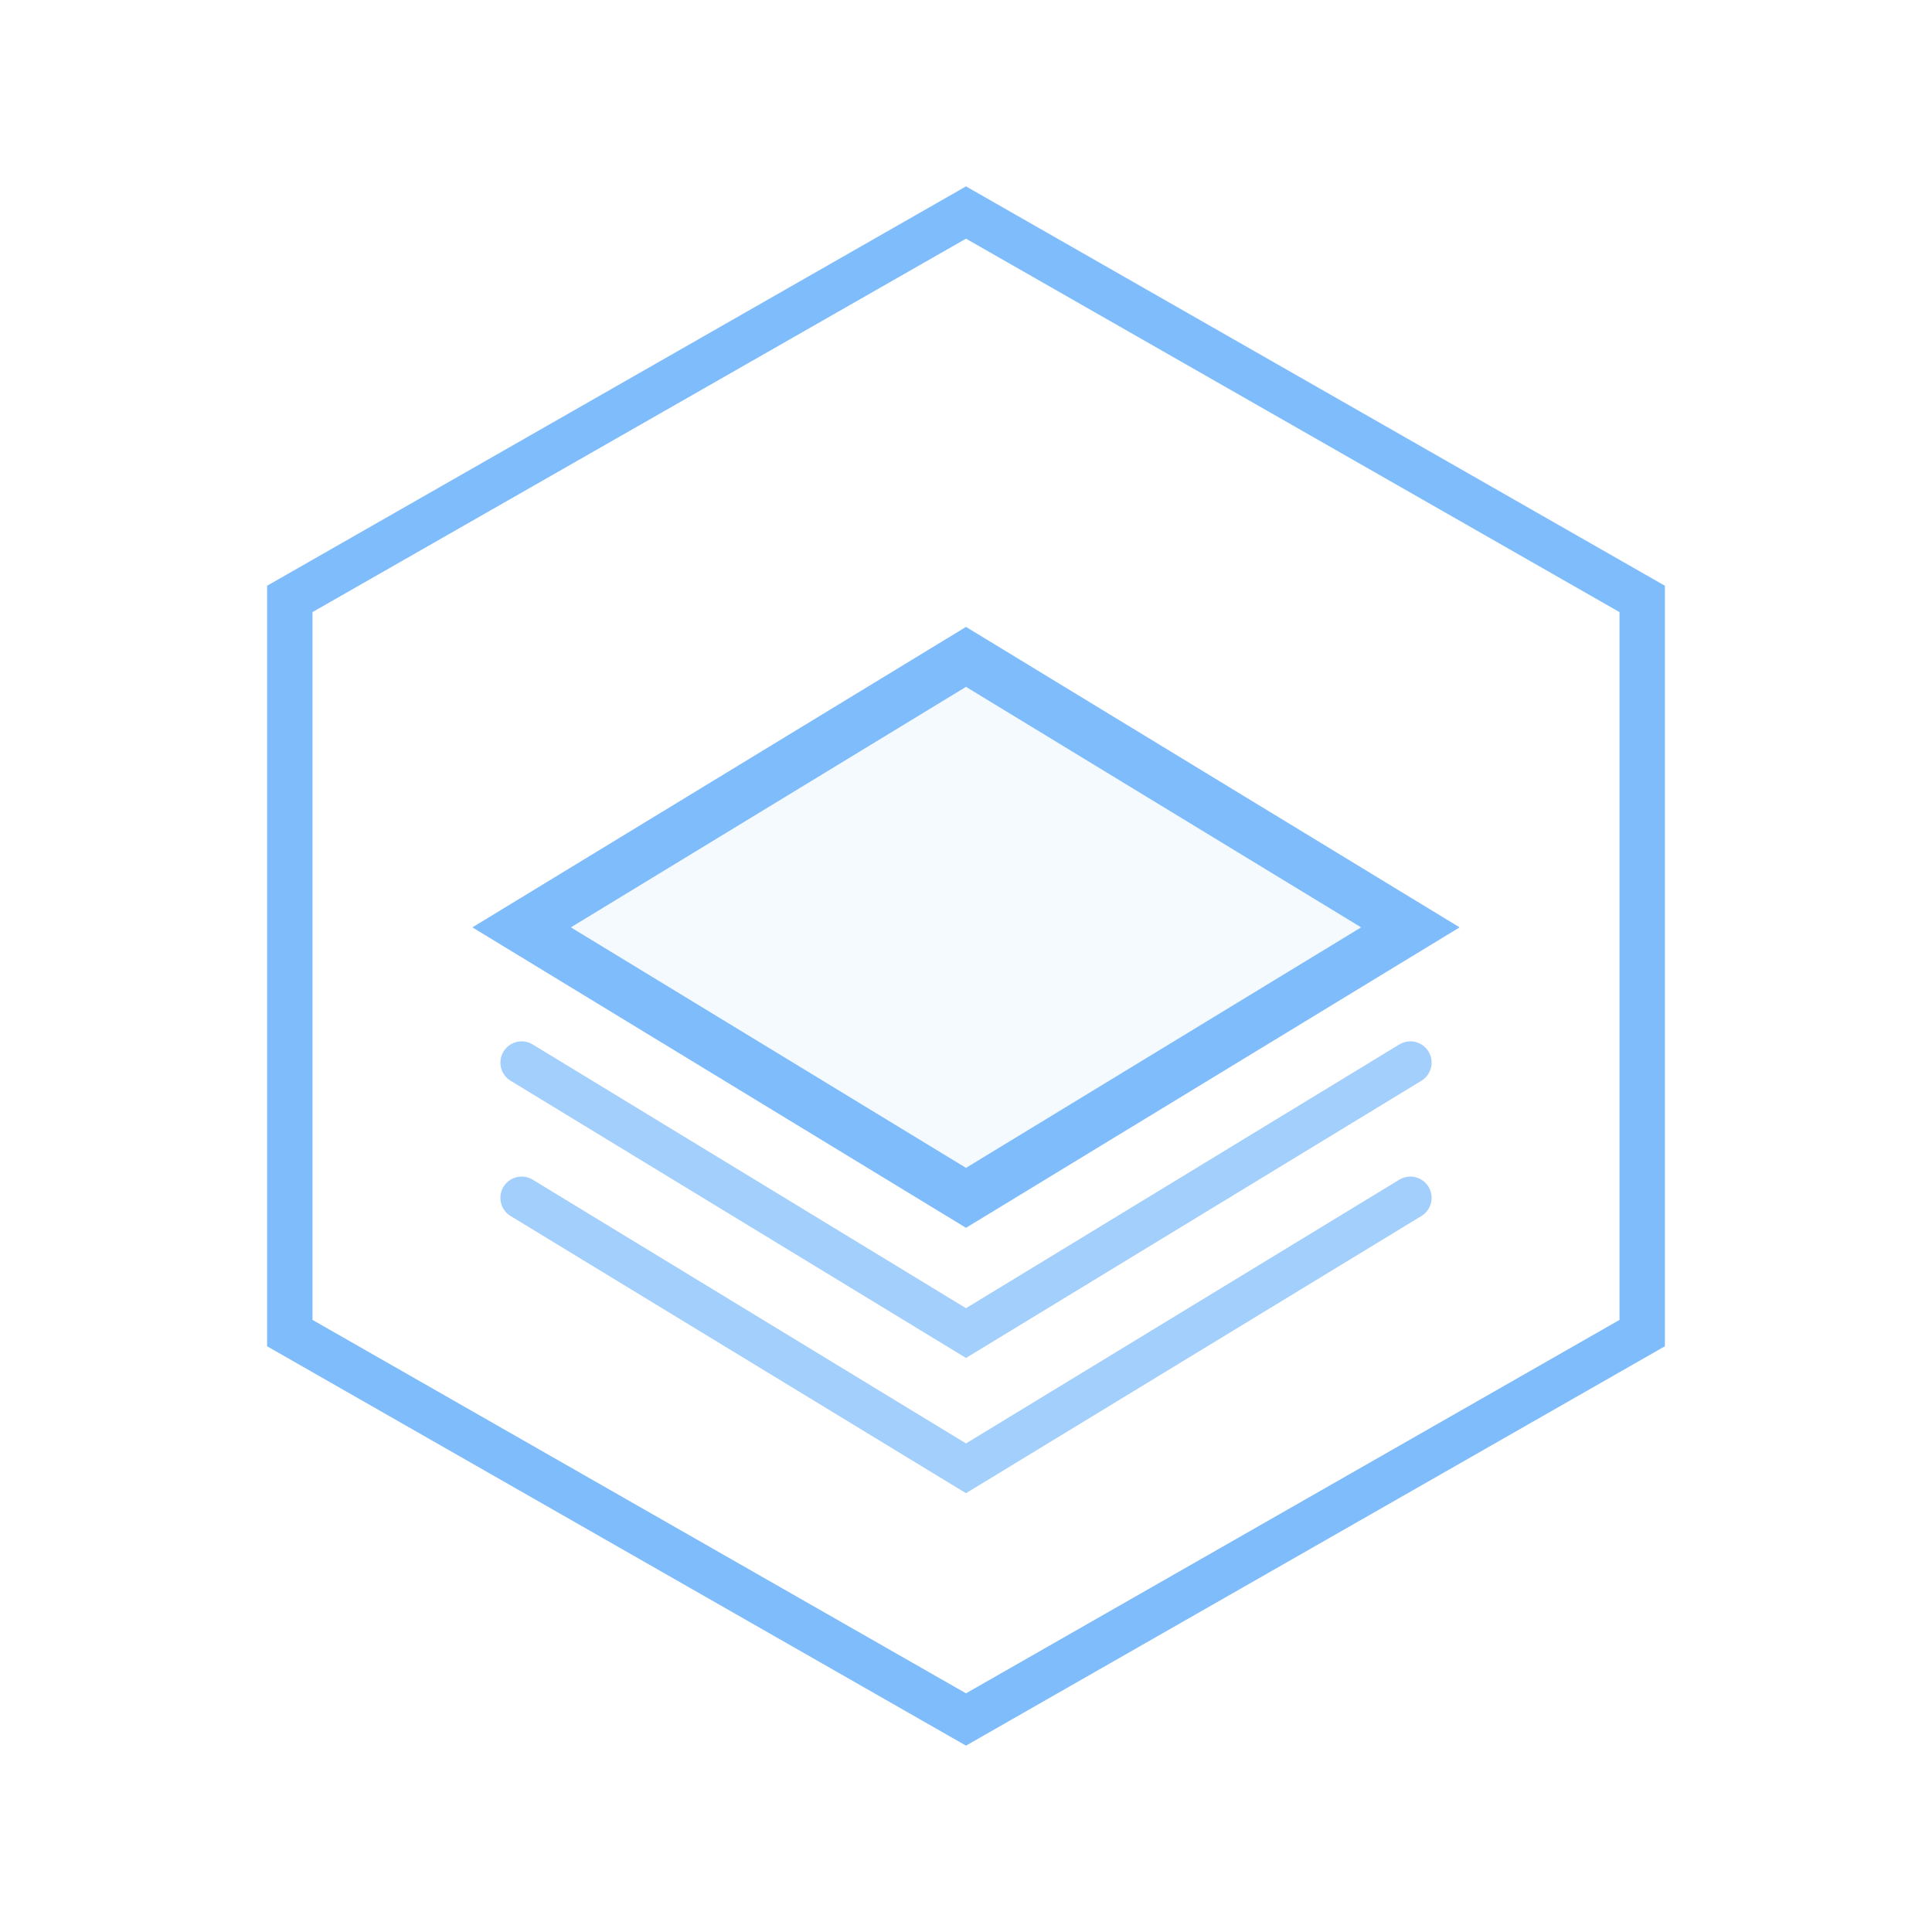
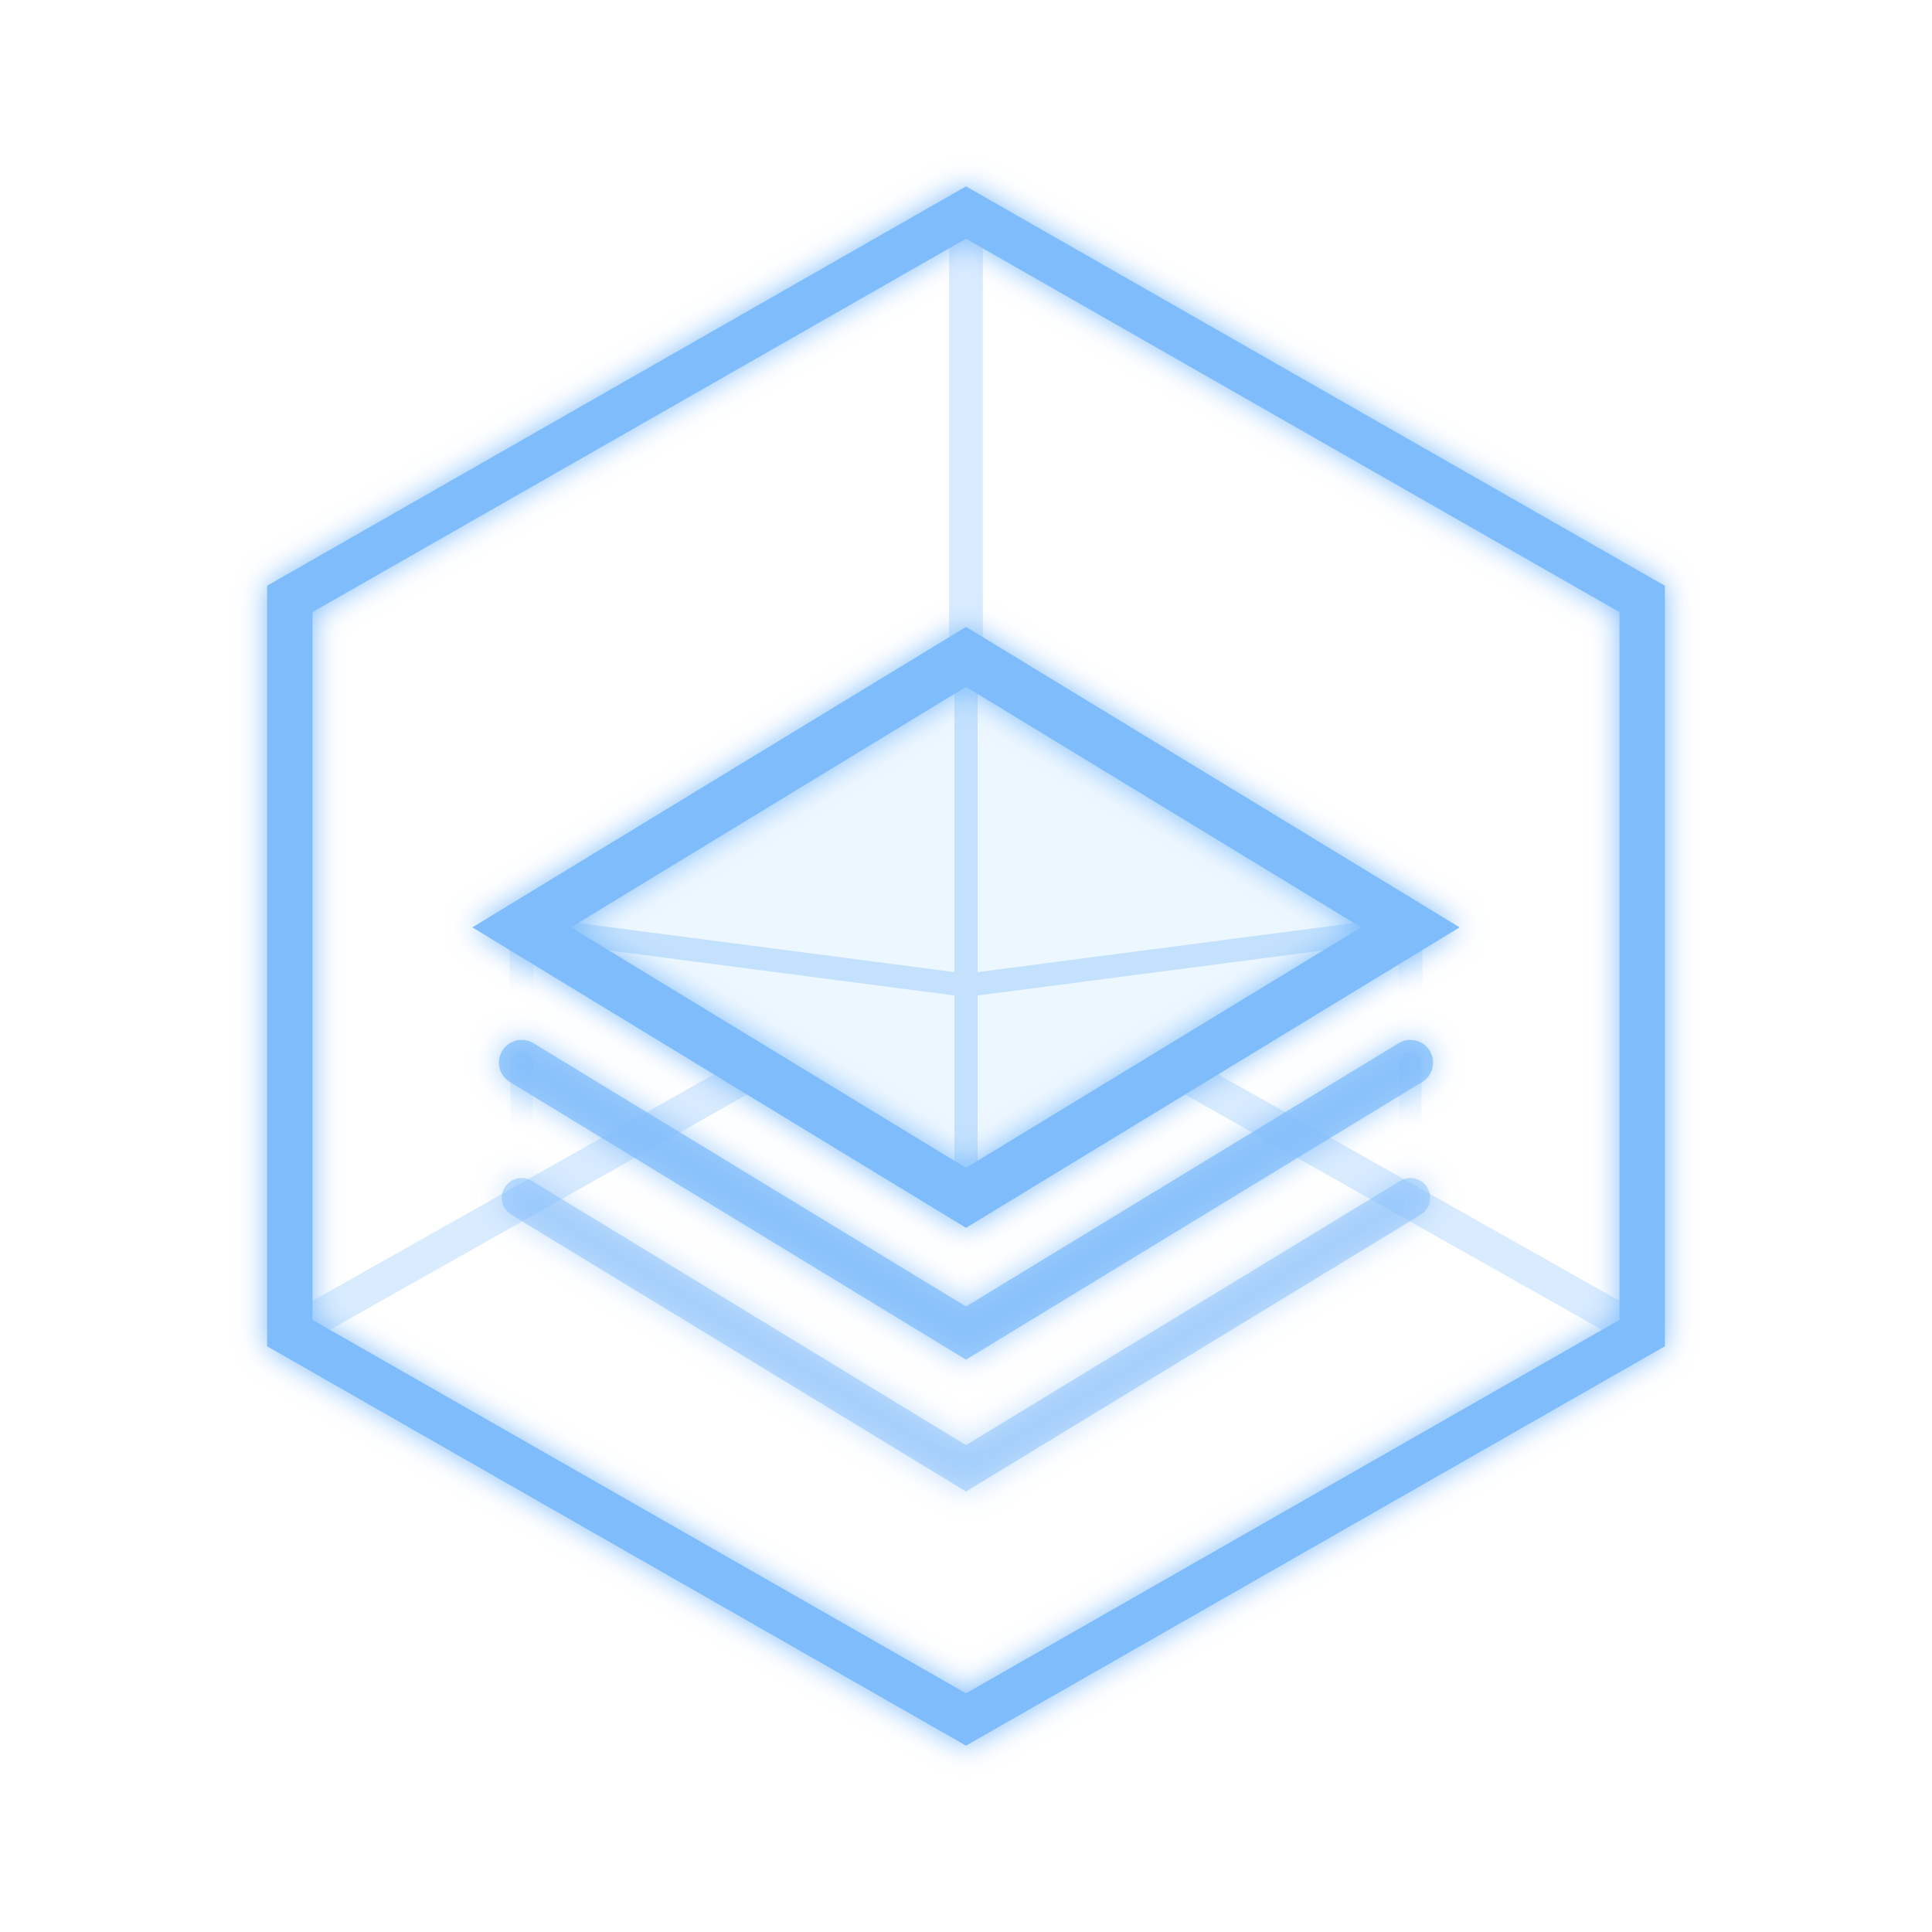
- <svg xmlns="http://www.w3.org/2000/svg" viewBox="0 0 100 100" fill="none" color="#7fbcfb" role="img" aria-labelledby="stateforge-favicon-title">
-   <g stroke="currentColor" stroke-linecap="round">
-     <path d="M50 11 85 31v38L50 89 15 69V31Z" stroke-width="2.35" />
-     <path d="m50 34 23 14-23 14-23-14Z" fill="currentColor" fill-opacity=".08" stroke-width="2.65" />
-     <path d="m27 55 23 14 23-14M27 62l23 14 23-14" stroke-width="2.2" opacity=".72" />
+ <svg xmlns="http://www.w3.org/2000/svg" class="stateforge-mark" viewBox="0 0 100 100" fill="none" color="#7FBCFB" role="img" aria-labelledby="stateforge-favicon-title" shape-rendering="geometricPrecision">
+   <style>.stateforge-mark path{vector-effect:non-scaling-stroke}</style>
+   <defs>
+     <filter id="sf-favicon-glow" x="-35%" y="-35%" width="170%" height="170%">
+       <feGaussianBlur in="SourceGraphic" stdDeviation=".72" result="soft-glow" />
+       <feMerge>
+         <feMergeNode in="soft-glow" />
+         <feMergeNode in="SourceGraphic" />
+       </feMerge>
+     </filter>
+     <linearGradient id="sf-favicon-upper-fall" gradientUnits="userSpaceOnUse" x1="27" y1="48" x2="27" y2="55">
+       <stop offset="0" stop-color="currentColor" stop-opacity=".4" />
+       <stop offset=".48" stop-color="currentColor" stop-opacity="0" />
+       <stop offset="1" stop-color="currentColor" stop-opacity="0" />
+     </linearGradient>
+     <linearGradient id="sf-favicon-lower-fall" gradientUnits="userSpaceOnUse" x1="27" y1="55" x2="27" y2="62">
+       <stop offset="0" stop-color="currentColor" stop-opacity=".32" />
+       <stop offset=".48" stop-color="currentColor" stop-opacity="0" />
+       <stop offset="1" stop-color="currentColor" stop-opacity="0" />
+     </linearGradient>
+   </defs>
+   <path d="M50 11 85 31v38L50 89 15 69V31Z" stroke="currentColor" stroke-width="2.35" stroke-linecap="round" stroke-linejoin="miter" filter="url(#sf-favicon-glow)" />
+   <path d="M50 11v23M15 69l24.1-13.6M85 69 60.9 55.4" stroke="currentColor" stroke-width="1.75" stroke-linecap="round" stroke-linejoin="miter" opacity=".3" />
+   <path d="M27 48v7M73 48v7" stroke="url(#sf-favicon-upper-fall)" stroke-width="1.25" stroke-linecap="round" />
+   <path d="M27 55v7M73 55v7" stroke="url(#sf-favicon-lower-fall)" stroke-width="1.15" stroke-linecap="round" />
+   <g filter="url(#sf-favicon-glow)">
+     <path d="m50 34 23 14-23 14-23-14Z" fill="currentColor" fill-opacity=".07" stroke="currentColor" stroke-width="2.65" stroke-linecap="round" stroke-linejoin="miter" />
+     <path d="m27 55 23 14 23-14" stroke="currentColor" stroke-width="2.35" stroke-linecap="round" stroke-linejoin="miter" opacity=".74" />
+     <path d="m27 62 23 14 23-14" stroke="currentColor" stroke-width="2.05" stroke-linecap="round" stroke-linejoin="miter" opacity=".48" />
  </g>
+   <path d="M50 34v28M27 48l23 3 23-3" stroke="currentColor" stroke-width="1.2" stroke-linecap="round" stroke-linejoin="round" opacity=".38" />
</svg>
